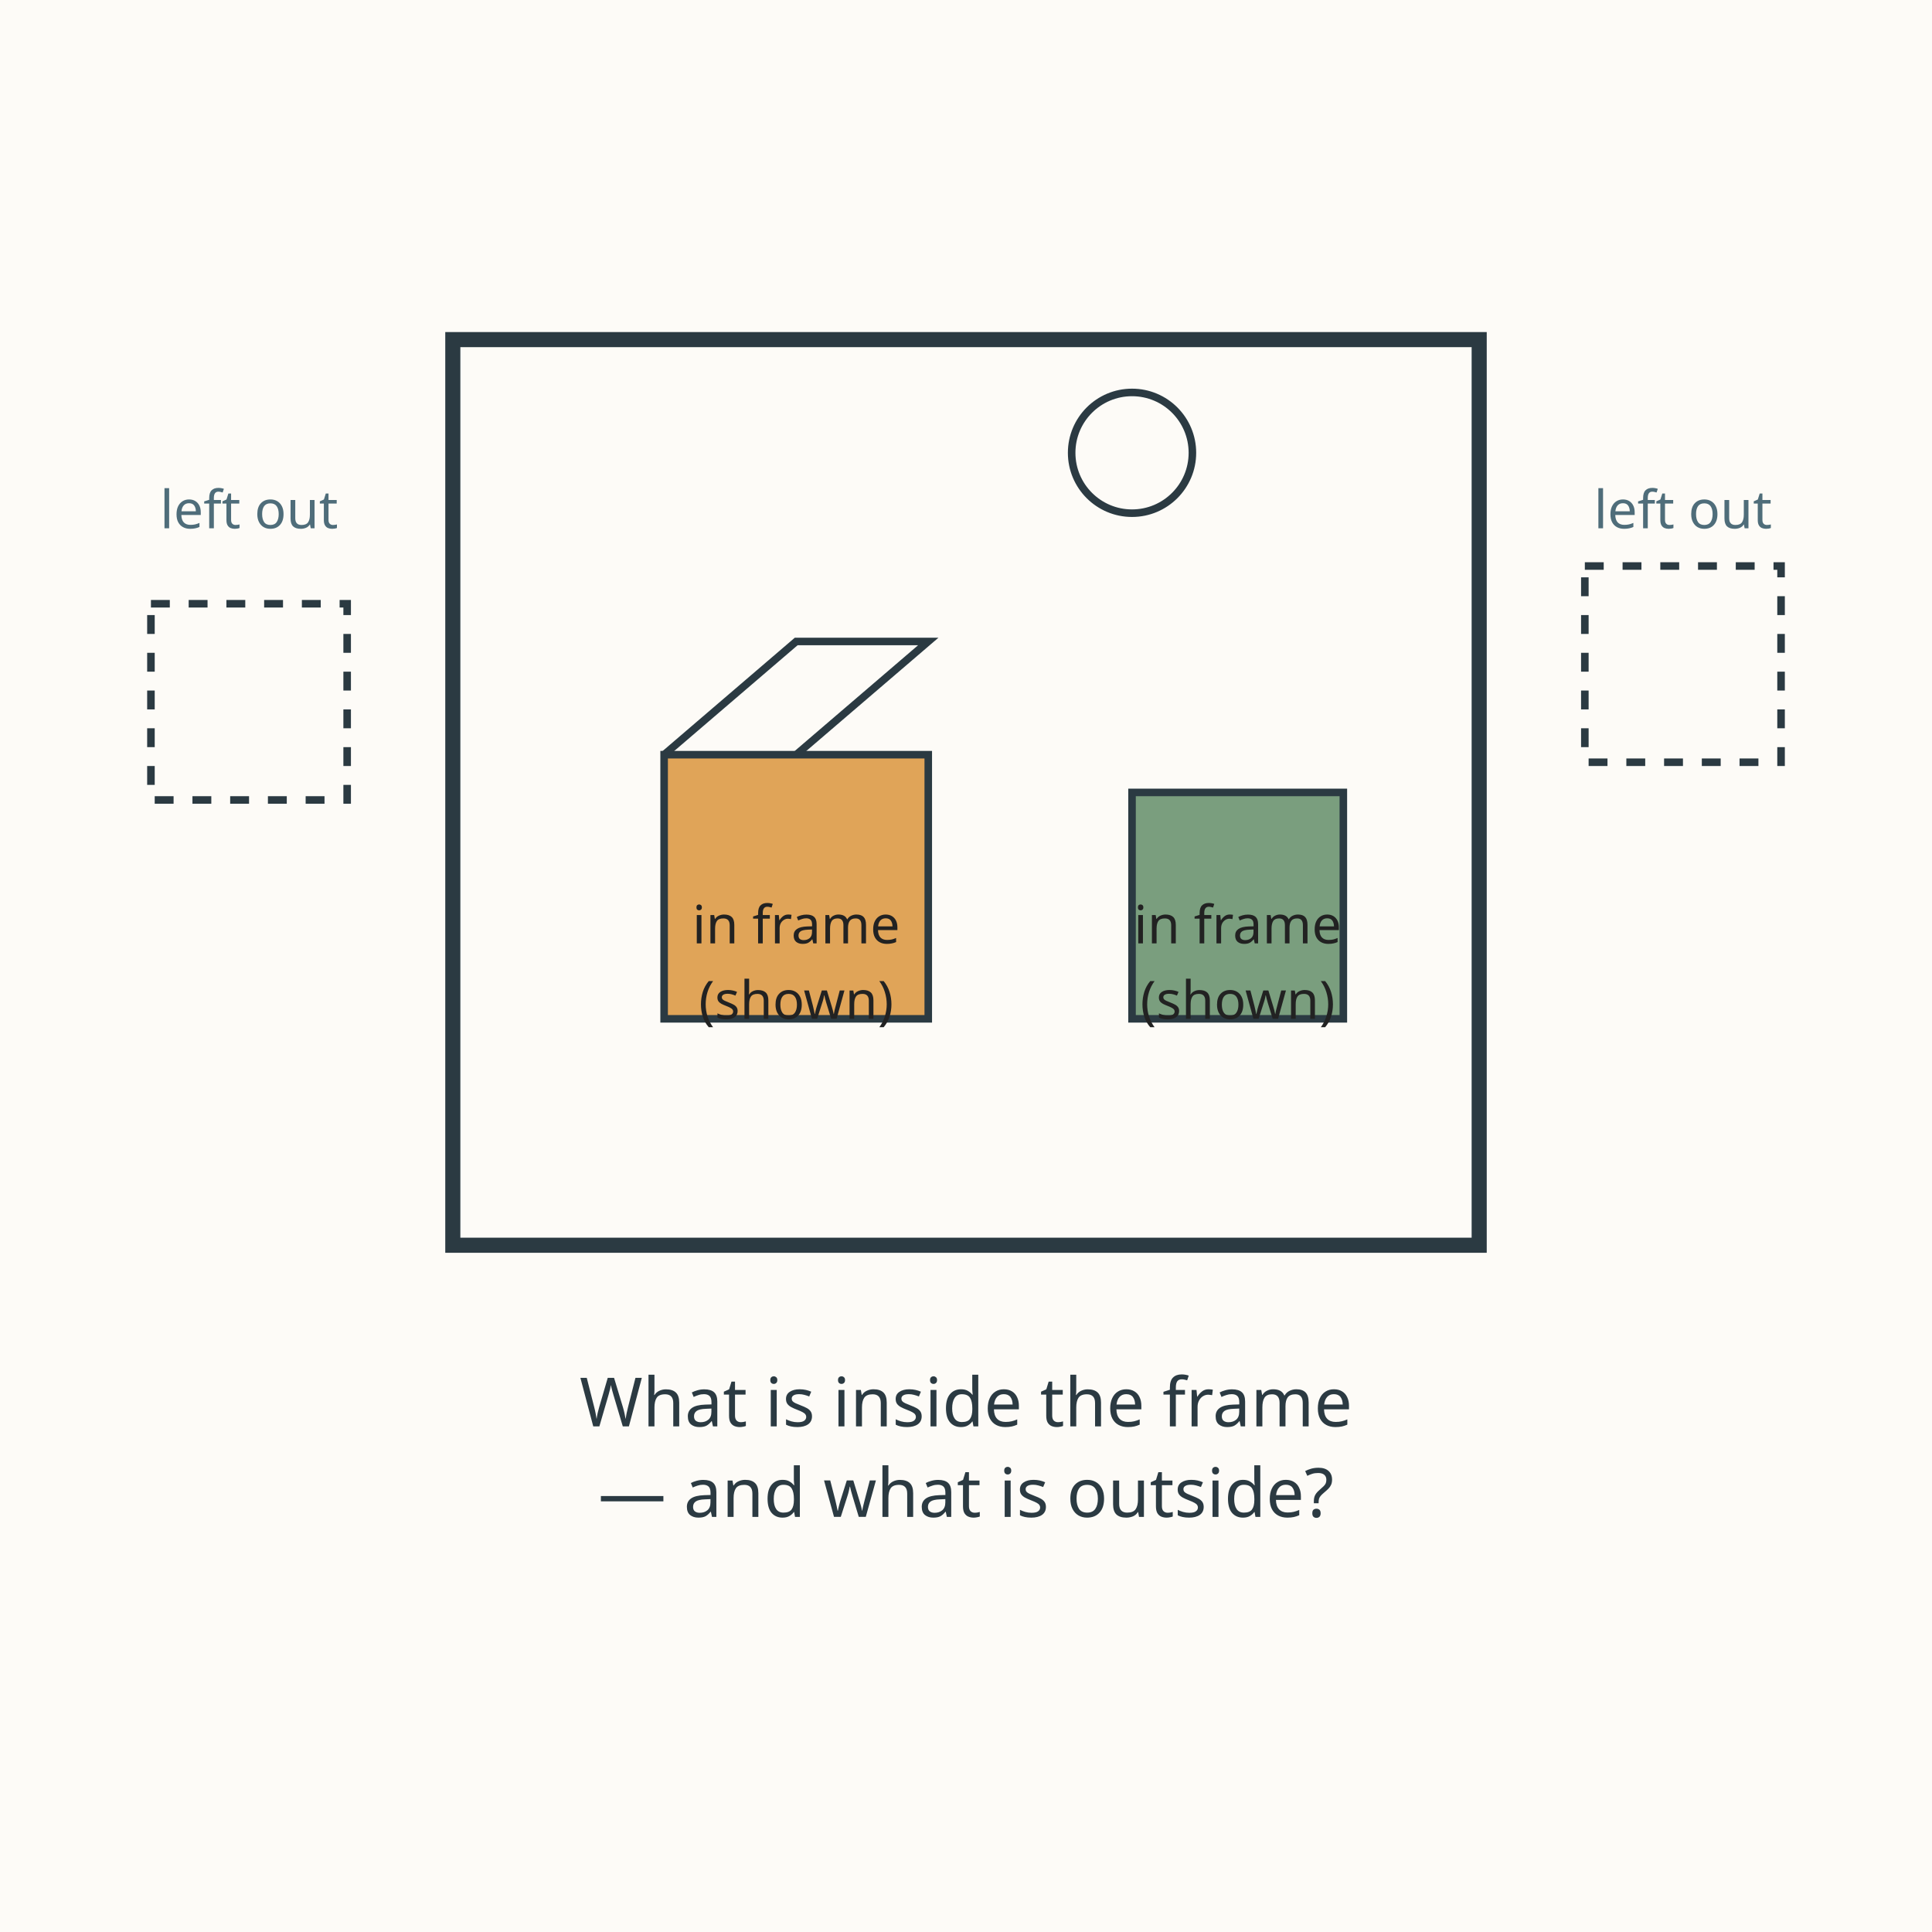
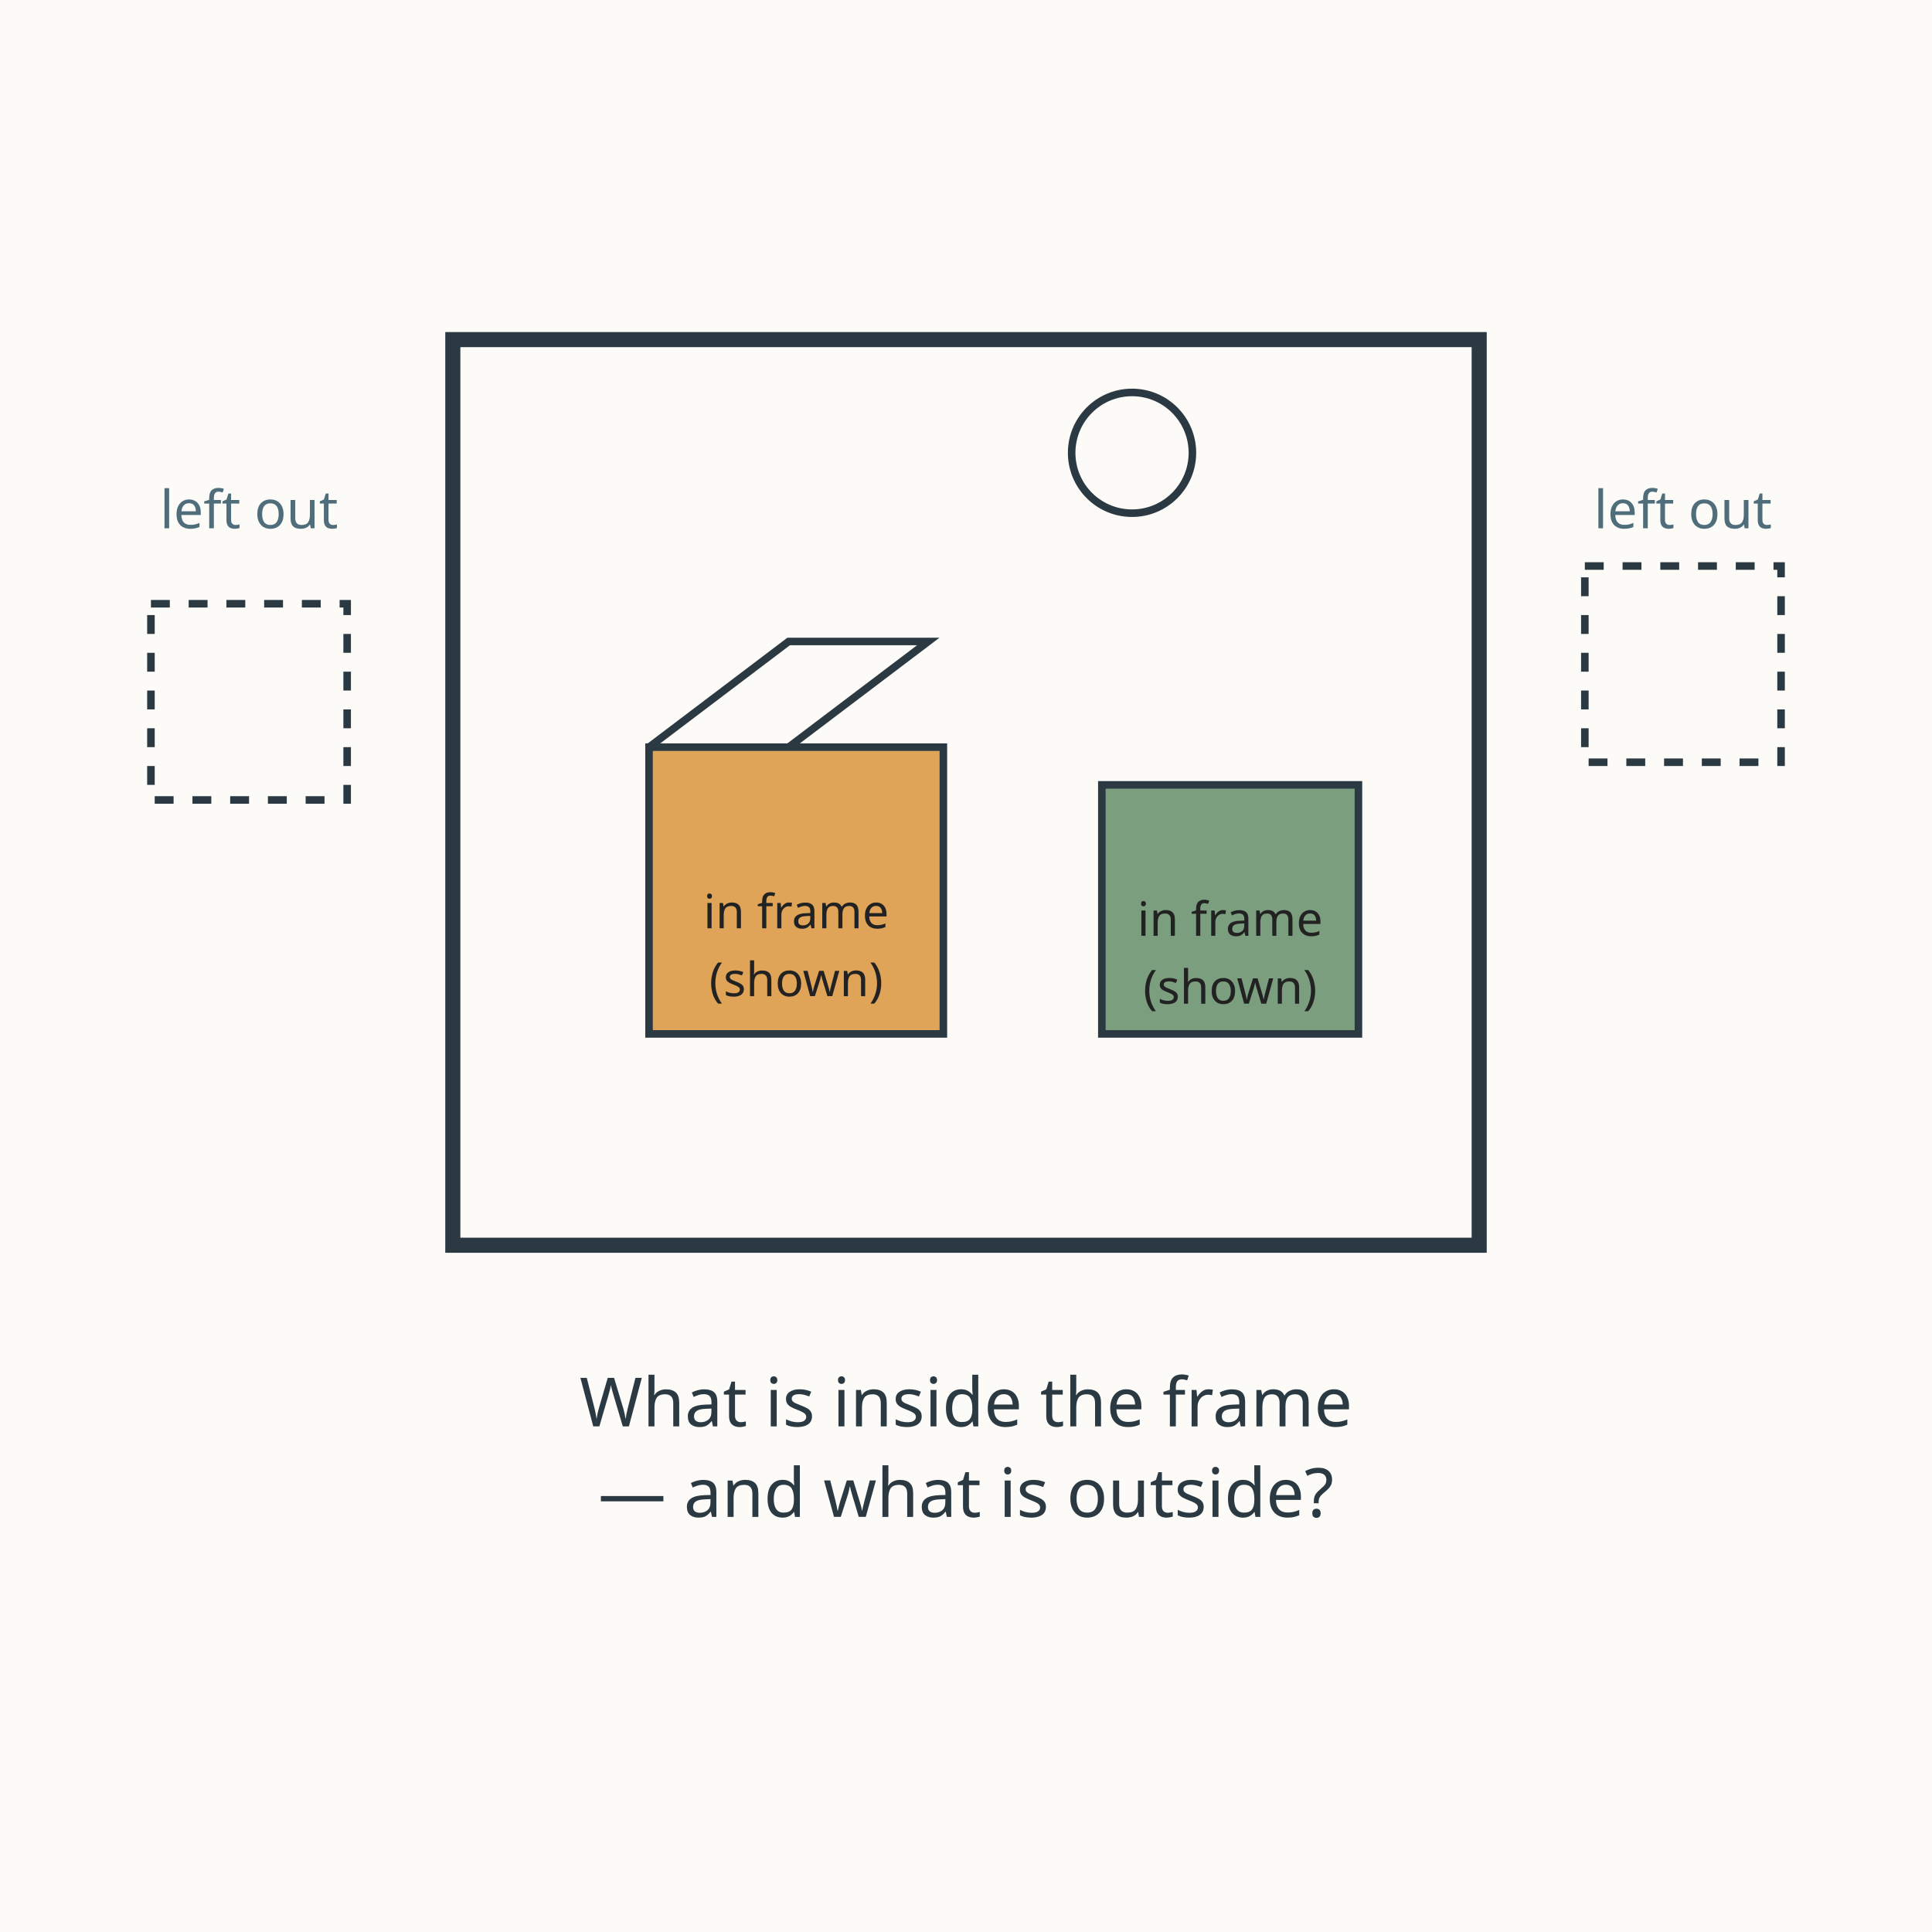
<svg xmlns="http://www.w3.org/2000/svg" viewBox="0 0 512 512" role="img" aria-labelledby="t8 d8">
  <rect width="512" height="512" fill="#fdfbf7" />
  <rect x="120" y="90" width="272" height="240" fill="none" stroke="#2b3a42" stroke-width="4" />
  <g stroke="#2b3a42" stroke-width="2" fill="none">
-     <rect x="176" y="200" width="70" height="70" fill="#e0a458" />
-     <path d="M176 200 l35 -30 h35 l-35 30" />
-     <rect x="300" y="210" width="56" height="60" fill="#7a9e7e" />
+     <rect x="172" y="198" width="78" height="76" fill="#e0a458" />
+     <path d="M172 198 l37 -28 h37 l-37 28" />
+     <rect x="292" y="208" width="68" height="66" fill="#7a9e7e" />
    <circle cx="300" cy="120" r="16" />
  </g>
-   <text x="211" y="250" text-anchor="middle" font-family="sans-serif" font-size="14" fill="#222222">in frame</text>
-   <text x="211" y="270" text-anchor="middle" font-family="sans-serif" font-size="14" fill="#222222">(shown)</text>
-   <text x="328" y="250" text-anchor="middle" font-family="sans-serif" font-size="14" fill="#222222">in frame</text>
-   <text x="328" y="270" text-anchor="middle" font-family="sans-serif" font-size="14" fill="#222222">(shown)</text>
+   <text x="211" y="246" text-anchor="middle" font-family="sans-serif" font-size="12.5" fill="#222222">in frame</text>
+   <text x="211" y="264" text-anchor="middle" font-family="sans-serif" font-size="12.5" fill="#222222">(shown)</text>
+   <text x="326" y="248" text-anchor="middle" font-family="sans-serif" font-size="12.5" fill="#222222">in frame</text>
+   <text x="326" y="266" text-anchor="middle" font-family="sans-serif" font-size="12.5" fill="#222222">(shown)</text>
  <g stroke="#2b3a42" stroke-width="2" fill="none">
    <rect x="40" y="160" width="52" height="52" fill="none" stroke-dasharray="5 5" />
    <rect x="420" y="150" width="52" height="52" fill="none" stroke-dasharray="5 5" />
  </g>
  <text x="66" y="140" text-anchor="middle" font-family="sans-serif" font-size="14" fill="#4f6d7a">left out</text>
  <text x="446" y="140" text-anchor="middle" font-family="sans-serif" font-size="14" fill="#4f6d7a">left out</text>
  <text x="256" y="378" text-anchor="middle" font-family="sans-serif" font-size="18" fill="#2b3a42">What is inside the frame</text>
  <text x="256" y="402" text-anchor="middle" font-family="sans-serif" font-size="18" fill="#2b3a42">— and what is outside?</text>
</svg>
